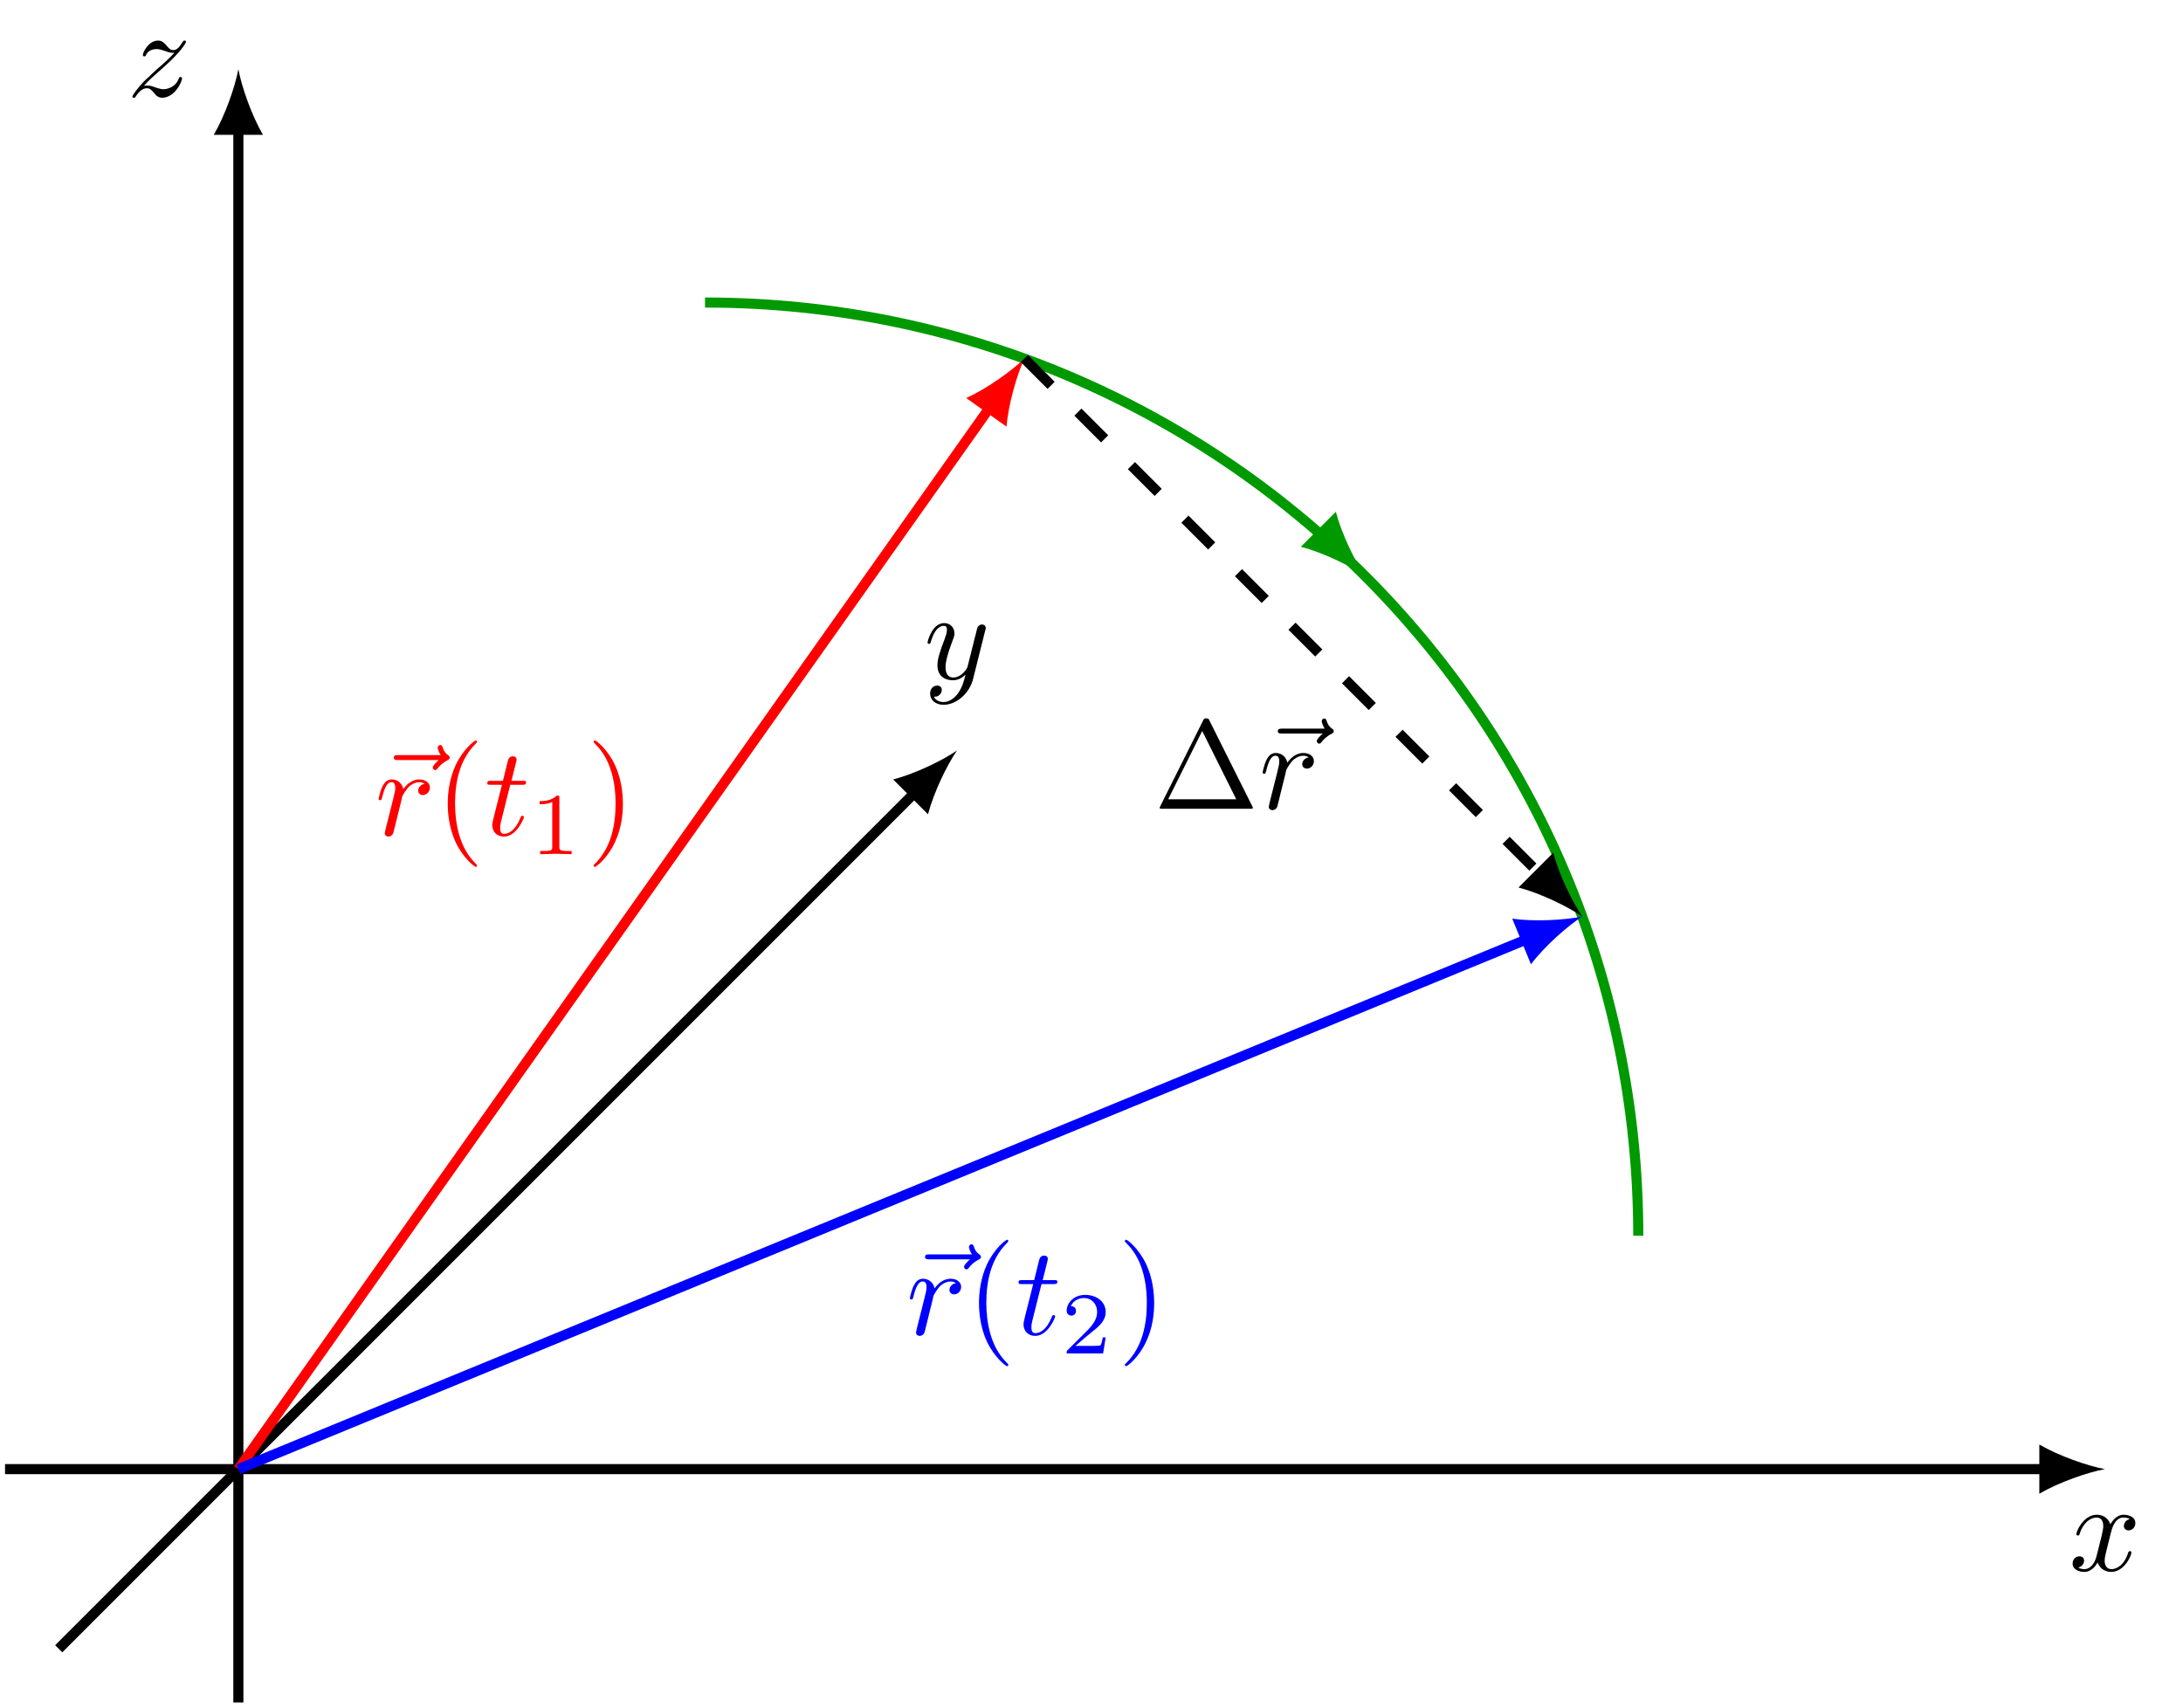
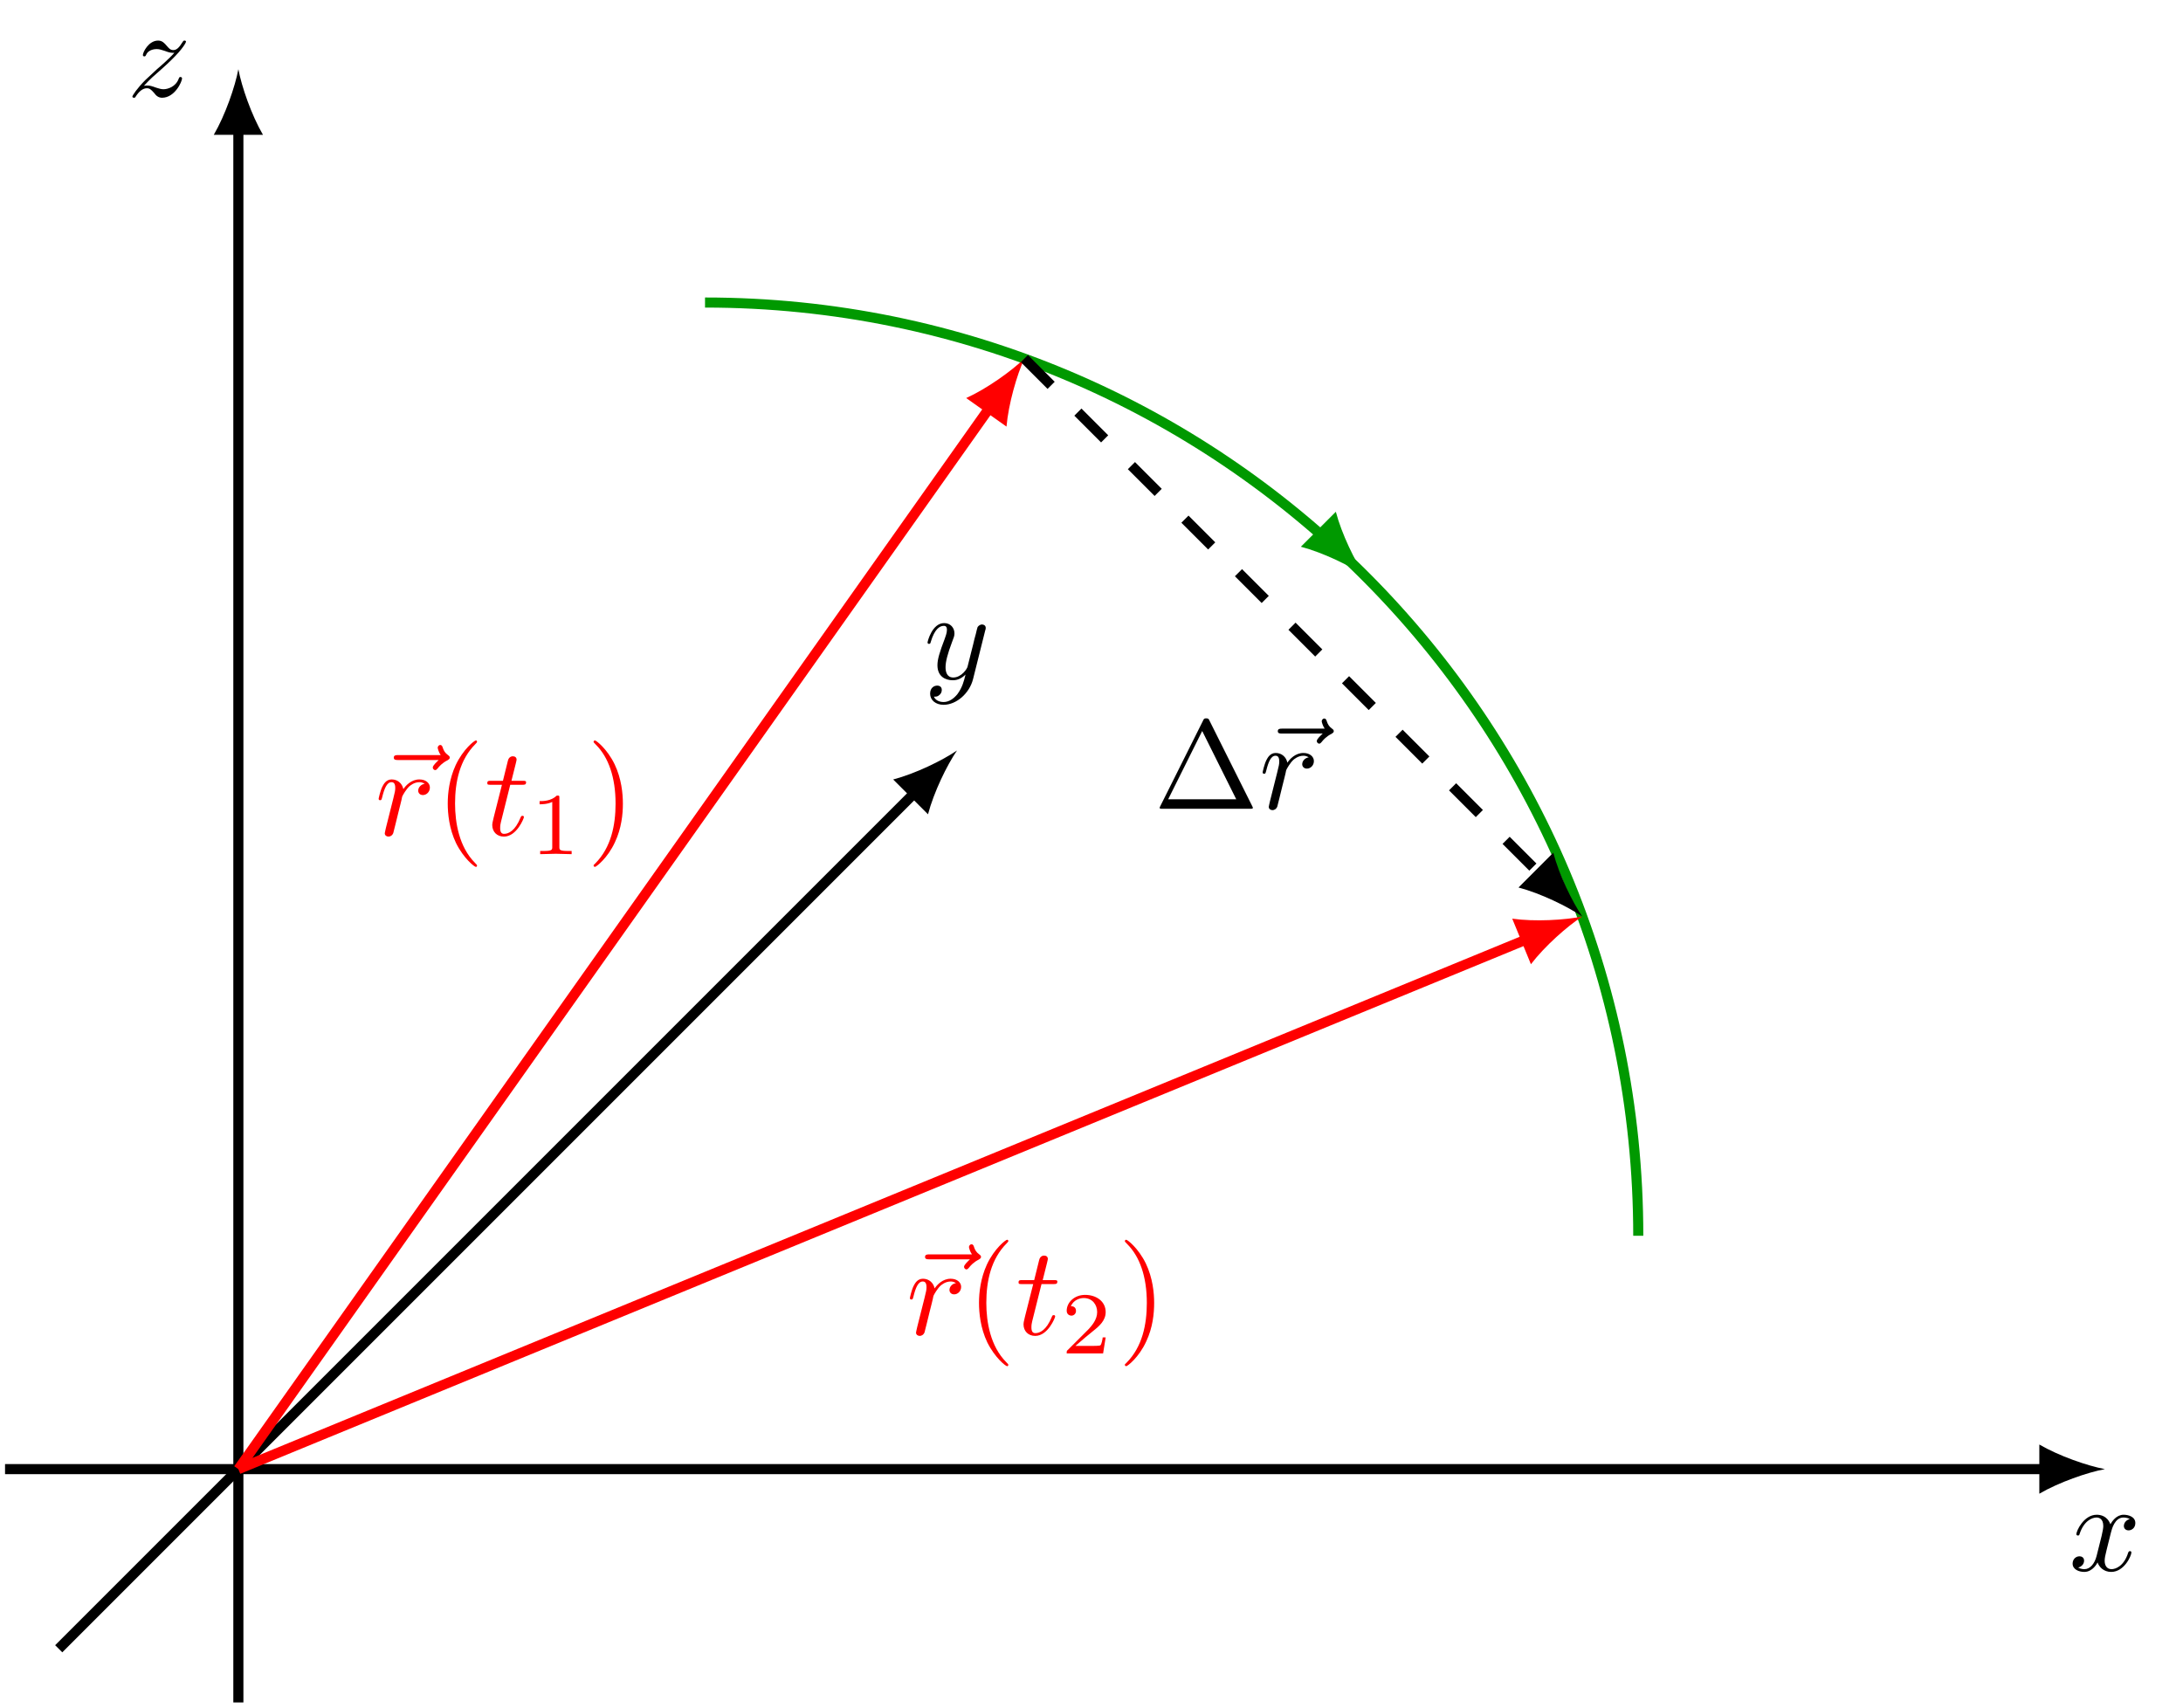
<svg xmlns="http://www.w3.org/2000/svg" xmlns:xlink="http://www.w3.org/1999/xlink" width="172.393pt" height="134.84pt" viewBox="0 0 172.393 134.84" version="1.1">
  <defs>
    <g>
      <symbol overflow="visible" id="glyph0-0">
        <path style="stroke:none;" d="" />
      </symbol>
      <symbol overflow="visible" id="glyph0-1">
        <path style="stroke:none;" d="M 3.328 -3.016 C 3.391 -3.266 3.625 -4.188 4.312 -4.188 C 4.359 -4.188 4.609 -4.188 4.812 -4.062 C 4.531 -4 4.344 -3.766 4.344 -3.516 C 4.344 -3.359 4.453 -3.172 4.719 -3.172 C 4.938 -3.172 5.25 -3.344 5.25 -3.75 C 5.25 -4.266 4.672 -4.406 4.328 -4.406 C 3.75 -4.406 3.406 -3.875 3.281 -3.656 C 3.031 -4.312 2.5 -4.406 2.203 -4.406 C 1.172 -4.406 0.594 -3.125 0.594 -2.875 C 0.594 -2.766 0.703 -2.766 0.719 -2.766 C 0.797 -2.766 0.828 -2.797 0.844 -2.875 C 1.188 -3.938 1.844 -4.188 2.188 -4.188 C 2.375 -4.188 2.719 -4.094 2.719 -3.516 C 2.719 -3.203 2.547 -2.547 2.188 -1.141 C 2.031 -0.531 1.672 -0.109 1.234 -0.109 C 1.172 -0.109 0.953 -0.109 0.734 -0.234 C 0.984 -0.297 1.203 -0.5 1.203 -0.781 C 1.203 -1.047 0.984 -1.125 0.844 -1.125 C 0.531 -1.125 0.297 -0.875 0.297 -0.547 C 0.297 -0.094 0.781 0.109 1.219 0.109 C 1.891 0.109 2.25 -0.594 2.266 -0.641 C 2.391 -0.281 2.75 0.109 3.344 0.109 C 4.375 0.109 4.938 -1.172 4.938 -1.422 C 4.938 -1.531 4.859 -1.531 4.828 -1.531 C 4.734 -1.531 4.719 -1.484 4.688 -1.422 C 4.359 -0.344 3.688 -0.109 3.375 -0.109 C 2.984 -0.109 2.828 -0.422 2.828 -0.766 C 2.828 -0.984 2.875 -1.203 2.984 -1.641 Z M 3.328 -3.016 " />
      </symbol>
      <symbol overflow="visible" id="glyph0-2">
        <path style="stroke:none;" d="M 1.328 -0.828 C 1.859 -1.406 2.156 -1.656 2.516 -1.969 C 2.516 -1.969 3.125 -2.5 3.484 -2.859 C 4.438 -3.781 4.656 -4.266 4.656 -4.312 C 4.656 -4.406 4.562 -4.406 4.547 -4.406 C 4.469 -4.406 4.453 -4.391 4.391 -4.297 C 4.094 -3.812 3.891 -3.656 3.656 -3.656 C 3.406 -3.656 3.297 -3.812 3.141 -3.984 C 2.953 -4.203 2.781 -4.406 2.453 -4.406 C 1.703 -4.406 1.25 -3.484 1.25 -3.266 C 1.25 -3.219 1.281 -3.156 1.359 -3.156 C 1.453 -3.156 1.469 -3.203 1.5 -3.266 C 1.688 -3.734 2.266 -3.734 2.344 -3.734 C 2.547 -3.734 2.734 -3.672 2.969 -3.594 C 3.375 -3.438 3.484 -3.438 3.734 -3.438 C 3.375 -3.016 2.547 -2.297 2.359 -2.141 L 1.453 -1.297 C 0.781 -0.625 0.422 -0.062 0.422 0.016 C 0.422 0.109 0.531 0.109 0.547 0.109 C 0.625 0.109 0.641 0.094 0.703 -0.016 C 0.938 -0.375 1.234 -0.641 1.562 -0.641 C 1.781 -0.641 1.891 -0.547 2.141 -0.266 C 2.297 -0.047 2.484 0.109 2.766 0.109 C 3.766 0.109 4.344 -1.156 4.344 -1.422 C 4.344 -1.469 4.297 -1.531 4.219 -1.531 C 4.125 -1.531 4.109 -1.469 4.078 -1.391 C 3.844 -0.75 3.203 -0.562 2.875 -0.562 C 2.688 -0.562 2.5 -0.625 2.297 -0.688 C 1.953 -0.812 1.797 -0.859 1.594 -0.859 C 1.578 -0.859 1.422 -0.859 1.328 -0.828 Z M 1.328 -0.828 " />
      </symbol>
      <symbol overflow="visible" id="glyph0-3">
        <path style="stroke:none;" d="M 4.844 -3.797 C 4.891 -3.938 4.891 -3.953 4.891 -4.031 C 4.891 -4.203 4.75 -4.297 4.594 -4.297 C 4.5 -4.297 4.344 -4.234 4.25 -4.094 C 4.234 -4.031 4.141 -3.734 4.109 -3.547 C 4.031 -3.297 3.969 -3.016 3.906 -2.75 L 3.453 -0.953 C 3.422 -0.812 2.984 -0.109 2.328 -0.109 C 1.828 -0.109 1.719 -0.547 1.719 -0.922 C 1.719 -1.375 1.891 -2 2.219 -2.875 C 2.375 -3.281 2.422 -3.391 2.422 -3.594 C 2.422 -4.031 2.109 -4.406 1.609 -4.406 C 0.656 -4.406 0.297 -2.953 0.297 -2.875 C 0.297 -2.766 0.391 -2.766 0.406 -2.766 C 0.516 -2.766 0.516 -2.797 0.562 -2.953 C 0.844 -3.891 1.234 -4.188 1.578 -4.188 C 1.656 -4.188 1.828 -4.188 1.828 -3.875 C 1.828 -3.625 1.719 -3.359 1.656 -3.172 C 1.25 -2.109 1.078 -1.547 1.078 -1.078 C 1.078 -0.188 1.703 0.109 2.297 0.109 C 2.688 0.109 3.016 -0.062 3.297 -0.344 C 3.172 0.172 3.047 0.672 2.656 1.203 C 2.391 1.531 2.016 1.828 1.562 1.828 C 1.422 1.828 0.969 1.797 0.797 1.406 C 0.953 1.406 1.094 1.406 1.219 1.281 C 1.328 1.203 1.422 1.062 1.422 0.875 C 1.422 0.562 1.156 0.531 1.062 0.531 C 0.828 0.531 0.5 0.688 0.5 1.172 C 0.5 1.672 0.938 2.047 1.562 2.047 C 2.578 2.047 3.609 1.141 3.891 0.016 Z M 4.844 -3.797 " />
      </symbol>
      <symbol overflow="visible" id="glyph0-4">
        <path style="stroke:none;" d="M 5.359 -5.938 C 5.219 -5.797 4.891 -5.516 4.891 -5.344 C 4.891 -5.25 4.984 -5.141 5.078 -5.141 C 5.172 -5.141 5.219 -5.219 5.281 -5.281 C 5.391 -5.422 5.625 -5.703 6.062 -5.922 C 6.125 -5.969 6.234 -6.016 6.234 -6.125 C 6.234 -6.234 6.156 -6.281 6.094 -6.328 C 5.875 -6.484 5.766 -6.656 5.688 -6.891 C 5.656 -6.984 5.625 -7.125 5.484 -7.125 C 5.344 -7.125 5.281 -6.984 5.281 -6.906 C 5.281 -6.859 5.359 -6.547 5.516 -6.328 L 2.156 -6.328 C 2 -6.328 1.812 -6.328 1.812 -6.125 C 1.812 -5.938 2 -5.938 2.156 -5.938 Z M 5.359 -5.938 " />
      </symbol>
      <symbol overflow="visible" id="glyph0-5">
        <path style="stroke:none;" d="M 0.875 -0.594 C 0.844 -0.438 0.781 -0.203 0.781 -0.156 C 0.781 0.016 0.922 0.109 1.078 0.109 C 1.203 0.109 1.375 0.031 1.453 -0.172 C 1.469 -0.203 1.797 -1.562 1.844 -1.75 C 1.922 -2.078 2.109 -2.766 2.156 -3.047 C 2.203 -3.172 2.484 -3.641 2.719 -3.859 C 2.797 -3.922 3.094 -4.188 3.516 -4.188 C 3.781 -4.188 3.922 -4.062 3.938 -4.062 C 3.641 -4.016 3.422 -3.781 3.422 -3.516 C 3.422 -3.359 3.531 -3.172 3.797 -3.172 C 4.062 -3.172 4.344 -3.406 4.344 -3.766 C 4.344 -4.109 4.031 -4.406 3.516 -4.406 C 2.875 -4.406 2.438 -3.922 2.25 -3.641 C 2.156 -4.094 1.797 -4.406 1.328 -4.406 C 0.875 -4.406 0.688 -4.016 0.594 -3.844 C 0.422 -3.5 0.297 -2.906 0.297 -2.875 C 0.297 -2.766 0.391 -2.766 0.406 -2.766 C 0.516 -2.766 0.516 -2.781 0.578 -3 C 0.75 -3.703 0.953 -4.188 1.312 -4.188 C 1.469 -4.188 1.609 -4.109 1.609 -3.734 C 1.609 -3.516 1.578 -3.406 1.453 -2.891 Z M 0.875 -0.594 " />
      </symbol>
      <symbol overflow="visible" id="glyph0-6">
        <path style="stroke:none;" d="M 2.047 -3.984 L 2.984 -3.984 C 3.188 -3.984 3.297 -3.984 3.297 -4.188 C 3.297 -4.297 3.188 -4.297 3.016 -4.297 L 2.141 -4.297 C 2.5 -5.719 2.547 -5.906 2.547 -5.969 C 2.547 -6.141 2.422 -6.234 2.25 -6.234 C 2.219 -6.234 1.938 -6.234 1.859 -5.875 L 1.469 -4.297 L 0.531 -4.297 C 0.328 -4.297 0.234 -4.297 0.234 -4.109 C 0.234 -3.984 0.312 -3.984 0.516 -3.984 L 1.391 -3.984 C 0.672 -1.156 0.625 -0.984 0.625 -0.812 C 0.625 -0.266 1 0.109 1.547 0.109 C 2.562 0.109 3.125 -1.344 3.125 -1.422 C 3.125 -1.531 3.047 -1.531 3.016 -1.531 C 2.922 -1.531 2.906 -1.5 2.859 -1.391 C 2.438 -0.344 1.906 -0.109 1.562 -0.109 C 1.359 -0.109 1.25 -0.234 1.25 -0.562 C 1.25 -0.812 1.281 -0.875 1.312 -1.047 Z M 2.047 -3.984 " />
      </symbol>
      <symbol overflow="visible" id="glyph1-0">
        <path style="stroke:none;" d="" />
      </symbol>
      <symbol overflow="visible" id="glyph1-1">
        <path style="stroke:none;" d="M 3.297 2.391 C 3.297 2.359 3.297 2.344 3.125 2.172 C 1.891 0.922 1.562 -0.969 1.562 -2.5 C 1.562 -4.234 1.938 -5.969 3.172 -7.203 C 3.297 -7.328 3.297 -7.344 3.297 -7.375 C 3.297 -7.453 3.266 -7.484 3.203 -7.484 C 3.094 -7.484 2.203 -6.797 1.609 -5.531 C 1.109 -4.438 0.984 -3.328 0.984 -2.5 C 0.984 -1.719 1.094 -0.516 1.641 0.625 C 2.25 1.844 3.094 2.5 3.203 2.5 C 3.266 2.5 3.297 2.469 3.297 2.391 Z M 3.297 2.391 " />
      </symbol>
      <symbol overflow="visible" id="glyph1-2">
        <path style="stroke:none;" d="M 2.875 -2.5 C 2.875 -3.266 2.766 -4.469 2.219 -5.609 C 1.625 -6.828 0.766 -7.484 0.672 -7.484 C 0.609 -7.484 0.562 -7.438 0.562 -7.375 C 0.562 -7.344 0.562 -7.328 0.75 -7.141 C 1.734 -6.156 2.297 -4.578 2.297 -2.5 C 2.297 -0.781 1.938 0.969 0.703 2.219 C 0.562 2.344 0.562 2.359 0.562 2.391 C 0.562 2.453 0.609 2.5 0.672 2.5 C 0.766 2.5 1.672 1.812 2.25 0.547 C 2.766 -0.547 2.875 -1.656 2.875 -2.5 Z M 2.875 -2.5 " />
      </symbol>
      <symbol overflow="visible" id="glyph1-3">
        <path style="stroke:none;" d="M 4.406 -6.953 C 4.344 -7.094 4.312 -7.141 4.141 -7.141 C 3.984 -7.141 3.953 -7.094 3.891 -6.953 L 0.516 -0.203 C 0.469 -0.109 0.469 -0.094 0.469 -0.078 C 0.469 0 0.531 0 0.688 0 L 7.609 0 C 7.766 0 7.828 0 7.828 -0.078 C 7.828 -0.094 7.828 -0.109 7.781 -0.203 Z M 3.828 -6.141 L 6.516 -0.75 L 1.141 -0.75 Z M 3.828 -6.141 " />
      </symbol>
      <symbol overflow="visible" id="glyph2-0">
        <path style="stroke:none;" d="" />
      </symbol>
      <symbol overflow="visible" id="glyph2-1">
        <path style="stroke:none;" d="M 2.328 -4.438 C 2.328 -4.625 2.328 -4.625 2.125 -4.625 C 1.672 -4.188 1.047 -4.188 0.766 -4.188 L 0.766 -3.938 C 0.922 -3.938 1.391 -3.938 1.766 -4.125 L 1.766 -0.578 C 1.766 -0.344 1.766 -0.25 1.078 -0.25 L 0.812 -0.25 L 0.812 0 C 0.938 0 1.797 -0.031 2.047 -0.031 C 2.266 -0.031 3.141 0 3.297 0 L 3.297 -0.25 L 3.031 -0.25 C 2.328 -0.25 2.328 -0.344 2.328 -0.578 Z M 2.328 -4.438 " />
      </symbol>
      <symbol overflow="visible" id="glyph2-2">
        <path style="stroke:none;" d="M 3.516 -1.266 L 3.281 -1.266 C 3.266 -1.109 3.188 -0.703 3.094 -0.641 C 3.047 -0.594 2.516 -0.594 2.406 -0.594 L 1.125 -0.594 C 1.859 -1.234 2.109 -1.438 2.516 -1.766 C 3.031 -2.172 3.516 -2.609 3.516 -3.266 C 3.516 -4.109 2.781 -4.625 1.891 -4.625 C 1.031 -4.625 0.438 -4.016 0.438 -3.375 C 0.438 -3.031 0.734 -2.984 0.812 -2.984 C 0.969 -2.984 1.172 -3.109 1.172 -3.359 C 1.172 -3.484 1.125 -3.734 0.766 -3.734 C 0.984 -4.219 1.453 -4.375 1.781 -4.375 C 2.484 -4.375 2.844 -3.828 2.844 -3.266 C 2.844 -2.656 2.406 -2.188 2.188 -1.938 L 0.516 -0.266 C 0.438 -0.203 0.438 -0.188 0.438 0 L 3.312 0 Z M 3.516 -1.266 " />
      </symbol>
    </g>
    <clipPath id="clip1">
      <path d="M 18 9 L 20 9 L 20 134.84 L 18 134.84 Z M 18 9 " />
    </clipPath>
    <clipPath id="clip2">
      <path d="M 0 51 L 84 51 L 84 134.84 L 0 134.84 Z M 0 51 " />
    </clipPath>
  </defs>
  <g id="surface1">
    <path style="fill:none;stroke-width:0.797;stroke-linecap:butt;stroke-linejoin:miter;stroke:rgb(0%,0%,0%);stroke-opacity:1;stroke-miterlimit:10;" d="M -18.426 0 L 142.742 0 " transform="matrix(1,0,0,-1,18.824,116.016)" />
    <path style=" stroke:none;fill-rule:nonzero;fill:rgb(0%,0%,0%);fill-opacity:1;" d="M 166.227 116.016 C 164.848 115.758 162.602 114.98 161.047 114.074 L 161.047 117.957 C 162.602 117.051 164.848 116.273 166.227 116.016 " />
    <g style="fill:rgb(0%,0%,0%);fill-opacity:1;">
      <use xlink:href="#glyph0-1" x="163.379" y="124.025" />
    </g>
    <g clip-path="url(#clip1)" clip-rule="nonzero">
      <path style="fill:none;stroke-width:0.797;stroke-linecap:butt;stroke-linejoin:miter;stroke:rgb(0%,0%,0%);stroke-opacity:1;stroke-miterlimit:10;" d="M 0 -18.425 L 0 105.891 " transform="matrix(1,0,0,-1,18.824,116.016)" />
    </g>
    <path style=" stroke:none;fill-rule:nonzero;fill:rgb(0%,0%,0%);fill-opacity:1;" d="M 18.824 5.465 C 18.566 6.844 17.789 9.09 16.883 10.645 L 20.766 10.645 C 19.859 9.09 19.082 6.844 18.824 5.465 " />
    <g style="fill:rgb(0%,0%,0%);fill-opacity:1;">
      <use xlink:href="#glyph0-2" x="10.033" y="7.61" />
    </g>
    <g clip-path="url(#clip2)" clip-rule="nonzero">
      <path style="fill:none;stroke-width:0.797;stroke-linecap:butt;stroke-linejoin:miter;stroke:rgb(0%,0%,0%);stroke-opacity:1;stroke-miterlimit:10;" d="M -14.187 -14.187 L 53.453 53.453 " transform="matrix(1,0,0,-1,18.824,116.016)" />
    </g>
    <path style=" stroke:none;fill-rule:nonzero;fill:rgb(0%,0%,0%);fill-opacity:1;" d="M 75.574 59.266 C 74.414 60.059 72.277 61.098 70.535 61.555 L 73.285 64.305 C 73.742 62.562 74.781 60.426 75.574 59.266 " />
    <g style="fill:rgb(0%,0%,0%);fill-opacity:1;">
      <use xlink:href="#glyph0-3" x="72.952" y="53.611" />
    </g>
    <path style="fill:none;stroke-width:0.797;stroke-linecap:butt;stroke-linejoin:miter;stroke:rgb(0%,59.999%,0%);stroke-opacity:1;stroke-miterlimit:10;" d="M 36.852 92.125 C 77.555 92.125 110.551 59.129 110.551 18.426 " transform="matrix(1,0,0,-1,18.824,116.016)" />
    <path style=" stroke:none;fill-rule:nonzero;fill:rgb(0%,59.999%,0%);fill-opacity:1;" d="M 107.793 45.477 C 106.996 44.312 105.953 42.164 105.492 40.414 L 102.73 43.176 C 104.48 43.637 106.625 44.68 107.793 45.477 " />
    <path style="fill:none;stroke-width:0.797;stroke-linecap:butt;stroke-linejoin:miter;stroke:rgb(100%,0%,0%);stroke-opacity:1;stroke-miterlimit:10;" d="M 0 0 L 59.367 83.879 " transform="matrix(1,0,0,-1,18.824,116.016)" />
    <path style=" stroke:none;fill-rule:nonzero;fill:rgb(100%,0%,0%);fill-opacity:1;" d="M 80.895 28.316 C 79.883 29.297 77.945 30.688 76.301 31.434 L 79.484 33.688 C 79.641 31.887 80.305 29.598 80.895 28.316 " />
    <g style="fill:rgb(100%,0%,0%);fill-opacity:1;">
      <use xlink:href="#glyph0-4" x="29.285" y="65.957" />
    </g>
    <g style="fill:rgb(100%,0%,0%);fill-opacity:1;">
      <use xlink:href="#glyph0-5" x="29.604" y="65.957" />
    </g>
    <g style="fill:rgb(100%,0%,0%);fill-opacity:1;">
      <use xlink:href="#glyph1-1" x="34.374" y="65.957" />
    </g>
    <g style="fill:rgb(100%,0%,0%);fill-opacity:1;">
      <use xlink:href="#glyph0-6" x="38.248" y="65.957" />
    </g>
    <g style="fill:rgb(100%,0%,0%);fill-opacity:1;">
      <use xlink:href="#glyph2-1" x="41.846" y="67.452" />
    </g>
    <g style="fill:rgb(100%,0%,0%);fill-opacity:1;">
      <use xlink:href="#glyph1-2" x="46.315" y="65.957" />
    </g>
-     <path style="fill:none;stroke-width:0.797;stroke-linecap:butt;stroke-linejoin:miter;stroke:rgb(0%,0%,100%);stroke-opacity:1;stroke-miterlimit:10;" d="M 0 0 L 101.817 41.868 " transform="matrix(1,0,0,-1,18.824,116.016)" />
-     <path style=" stroke:none;fill-rule:nonzero;fill:rgb(0%,0%,100%);fill-opacity:1;" d="M 124.953 72.375 C 123.578 72.66 121.203 72.797 119.422 72.547 L 120.898 76.145 C 121.992 74.711 123.773 73.141 124.953 72.375 " />
-     <g style="fill:rgb(0%,0%,100%);fill-opacity:1;">
+     <path style="fill:none;stroke-width:0.797;stroke-linecap:butt;stroke-linejoin:miter;stroke:rgb(100%,0%,0%);stroke-opacity:1;stroke-miterlimit:10;" d="M 0 0 L 101.817 41.868 " transform="matrix(1,0,0,-1,18.824,116.016)" />
+     <path style=" stroke:none;fill-rule:nonzero;fill:rgb(100%,0%,0%);fill-opacity:1;" d="M 124.953 72.375 C 123.578 72.66 121.203 72.797 119.422 72.547 L 120.898 76.145 C 121.992 74.711 123.773 73.141 124.953 72.375 " />
+     <g style="fill:rgb(100%,0%,0%);fill-opacity:1;">
      <use xlink:href="#glyph0-4" x="71.239" y="105.387" />
    </g>
-     <g style="fill:rgb(0%,0%,100%);fill-opacity:1;">
+     <g style="fill:rgb(100%,0%,0%);fill-opacity:1;">
      <use xlink:href="#glyph0-5" x="71.558" y="105.387" />
    </g>
-     <g style="fill:rgb(0%,0%,100%);fill-opacity:1;">
+     <g style="fill:rgb(100%,0%,0%);fill-opacity:1;">
      <use xlink:href="#glyph1-1" x="76.328" y="105.387" />
    </g>
-     <g style="fill:rgb(0%,0%,100%);fill-opacity:1;">
+     <g style="fill:rgb(100%,0%,0%);fill-opacity:1;">
      <use xlink:href="#glyph0-6" x="80.202" y="105.387" />
    </g>
-     <g style="fill:rgb(0%,0%,100%);fill-opacity:1;">
+     <g style="fill:rgb(100%,0%,0%);fill-opacity:1;">
      <use xlink:href="#glyph2-2" x="83.8" y="106.881" />
    </g>
-     <g style="fill:rgb(0%,0%,100%);fill-opacity:1;">
+     <g style="fill:rgb(100%,0%,0%);fill-opacity:1;">
      <use xlink:href="#glyph1-2" x="88.269" y="105.387" />
    </g>
    <path style="fill:none;stroke-width:0.797;stroke-linecap:butt;stroke-linejoin:miter;stroke:rgb(0%,0%,0%);stroke-opacity:1;stroke-dasharray:2.989,2.989;stroke-miterlimit:10;" d="M 62.071 87.7 L 102.832 46.938 " transform="matrix(1,0,0,-1,18.824,116.016)" />
    <path style=" stroke:none;fill-rule:nonzero;fill:rgb(0%,0%,0%);fill-opacity:1;" d="M 124.953 72.375 C 124.16 71.215 123.121 69.078 122.664 67.336 L 119.918 70.086 C 121.656 70.543 123.793 71.582 124.953 72.375 " />
    <g style="fill:rgb(0%,0%,0%);fill-opacity:1;">
      <use xlink:href="#glyph1-3" x="91.111" y="63.868" />
    </g>
    <g style="fill:rgb(0%,0%,0%);fill-opacity:1;">
      <use xlink:href="#glyph0-4" x="99.096" y="63.868" />
    </g>
    <g style="fill:rgb(0%,0%,0%);fill-opacity:1;">
      <use xlink:href="#glyph0-5" x="99.415" y="63.868" />
    </g>
  </g>
</svg>
